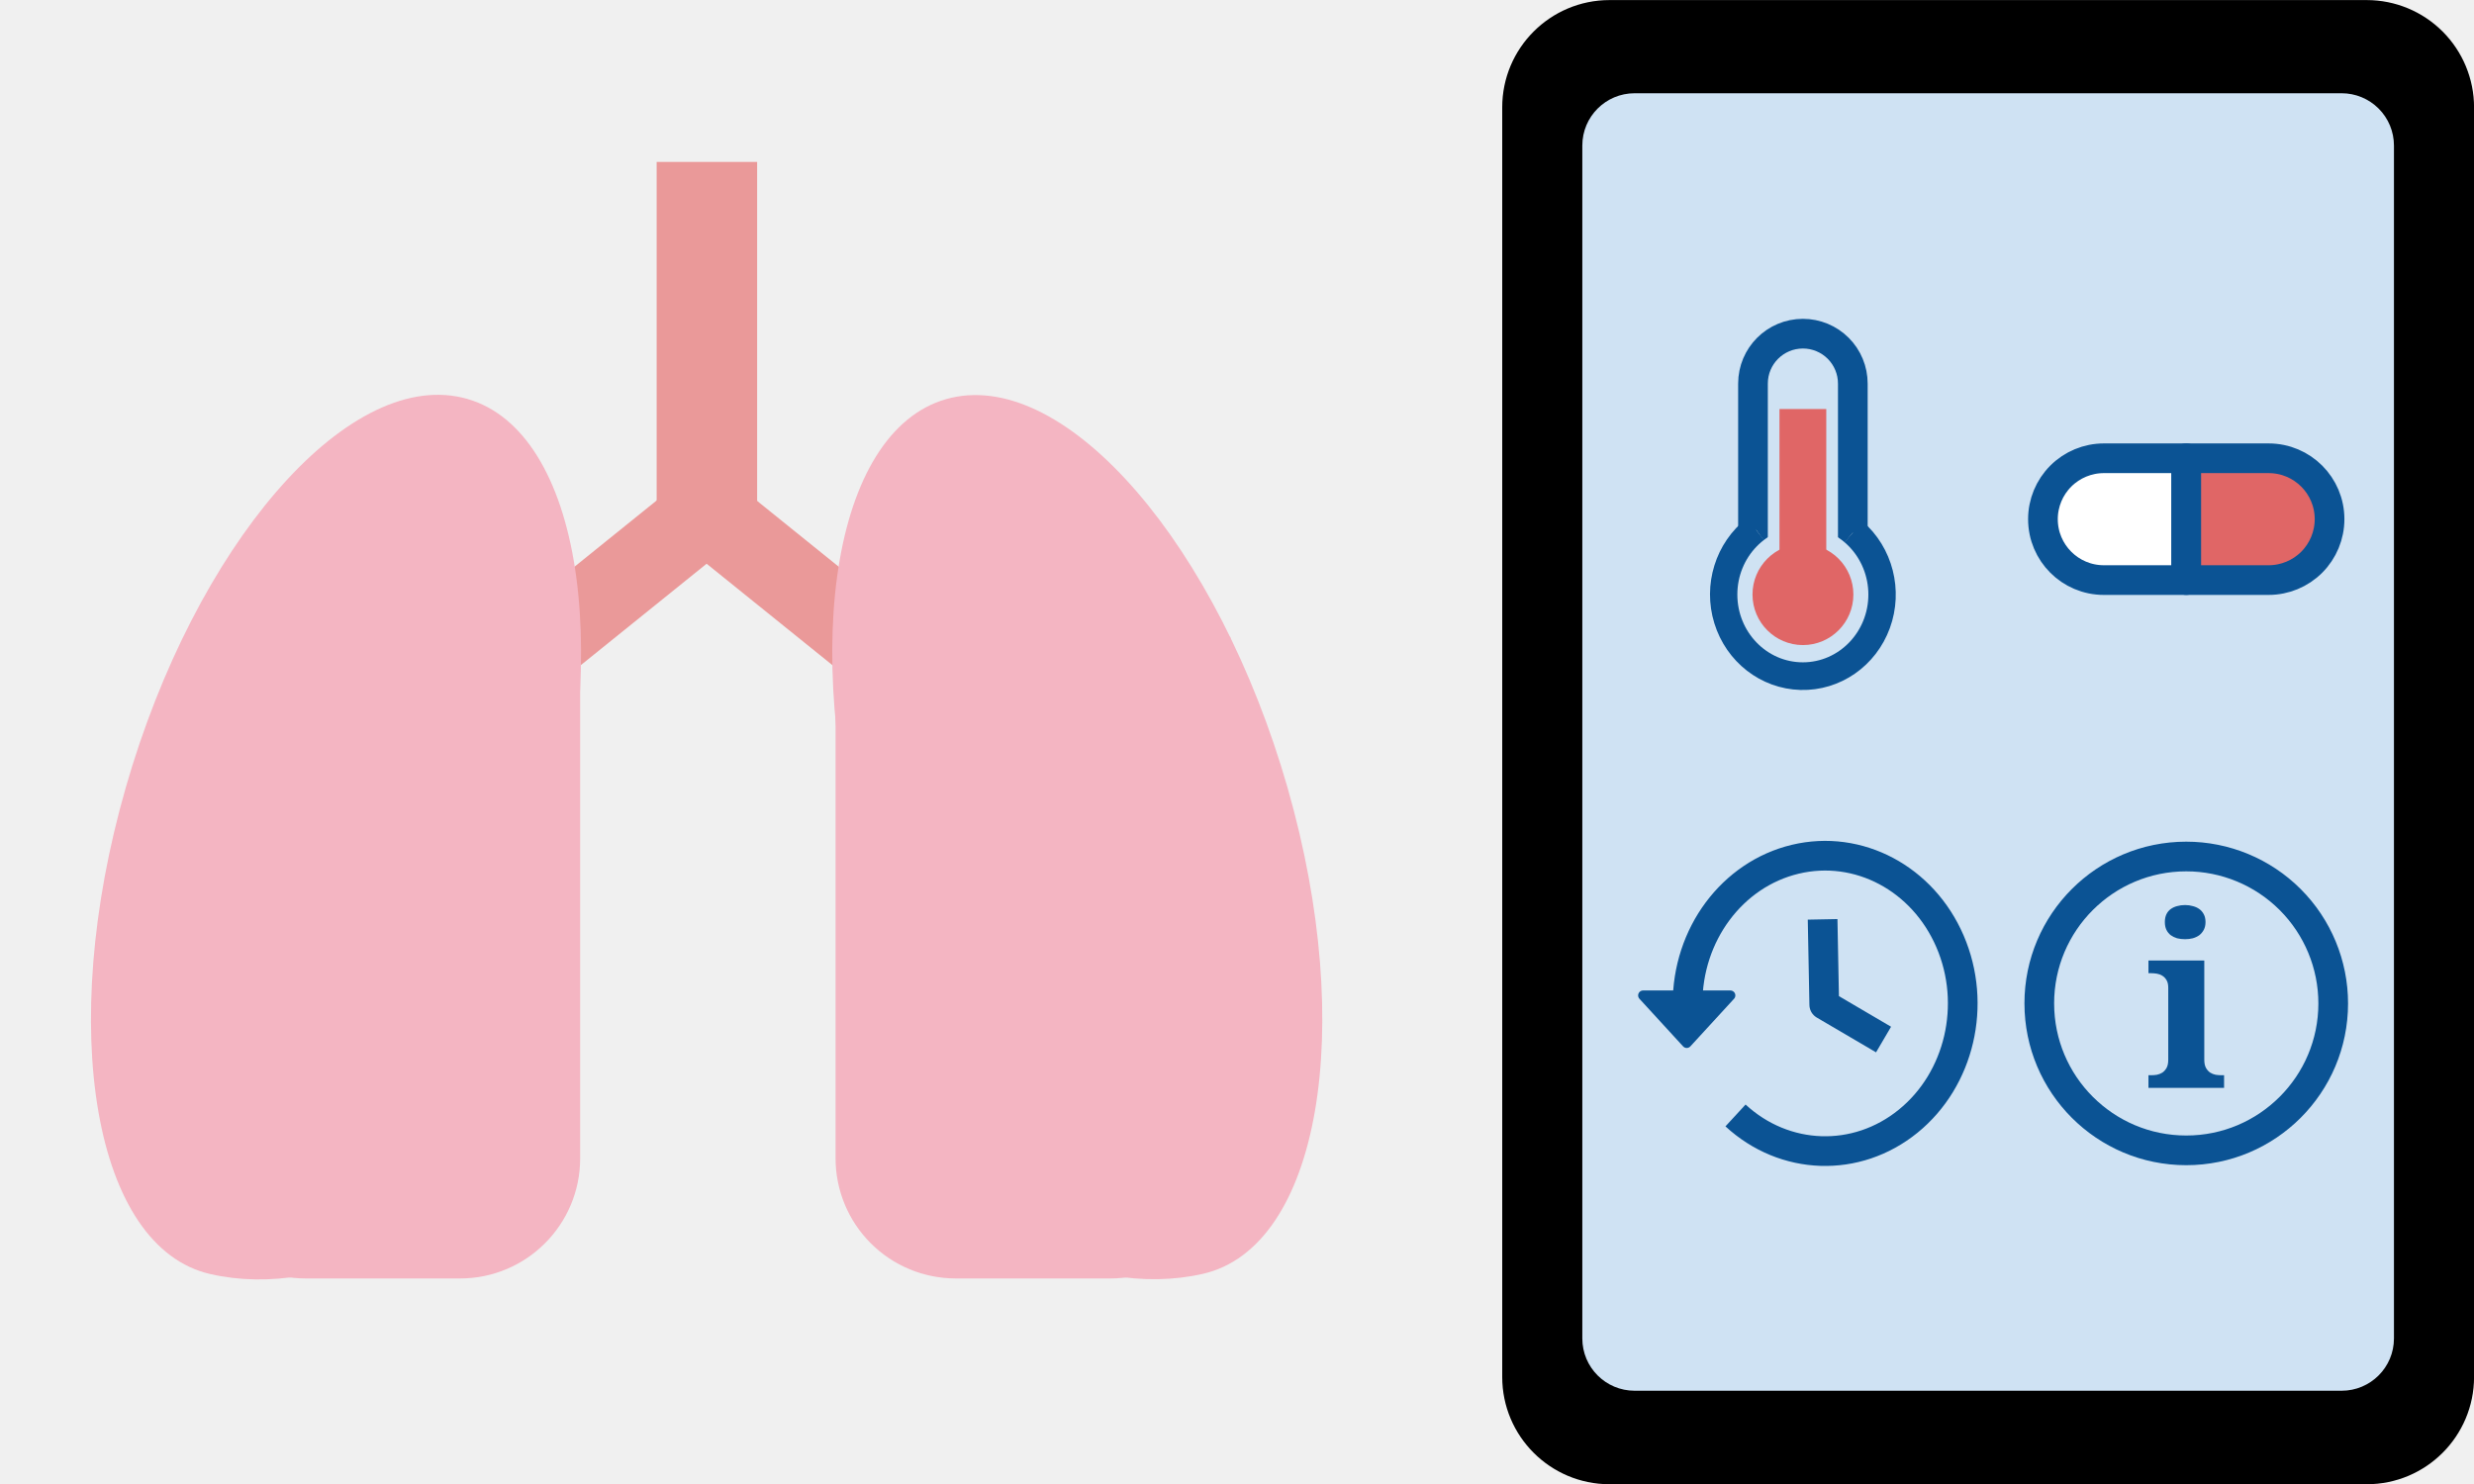
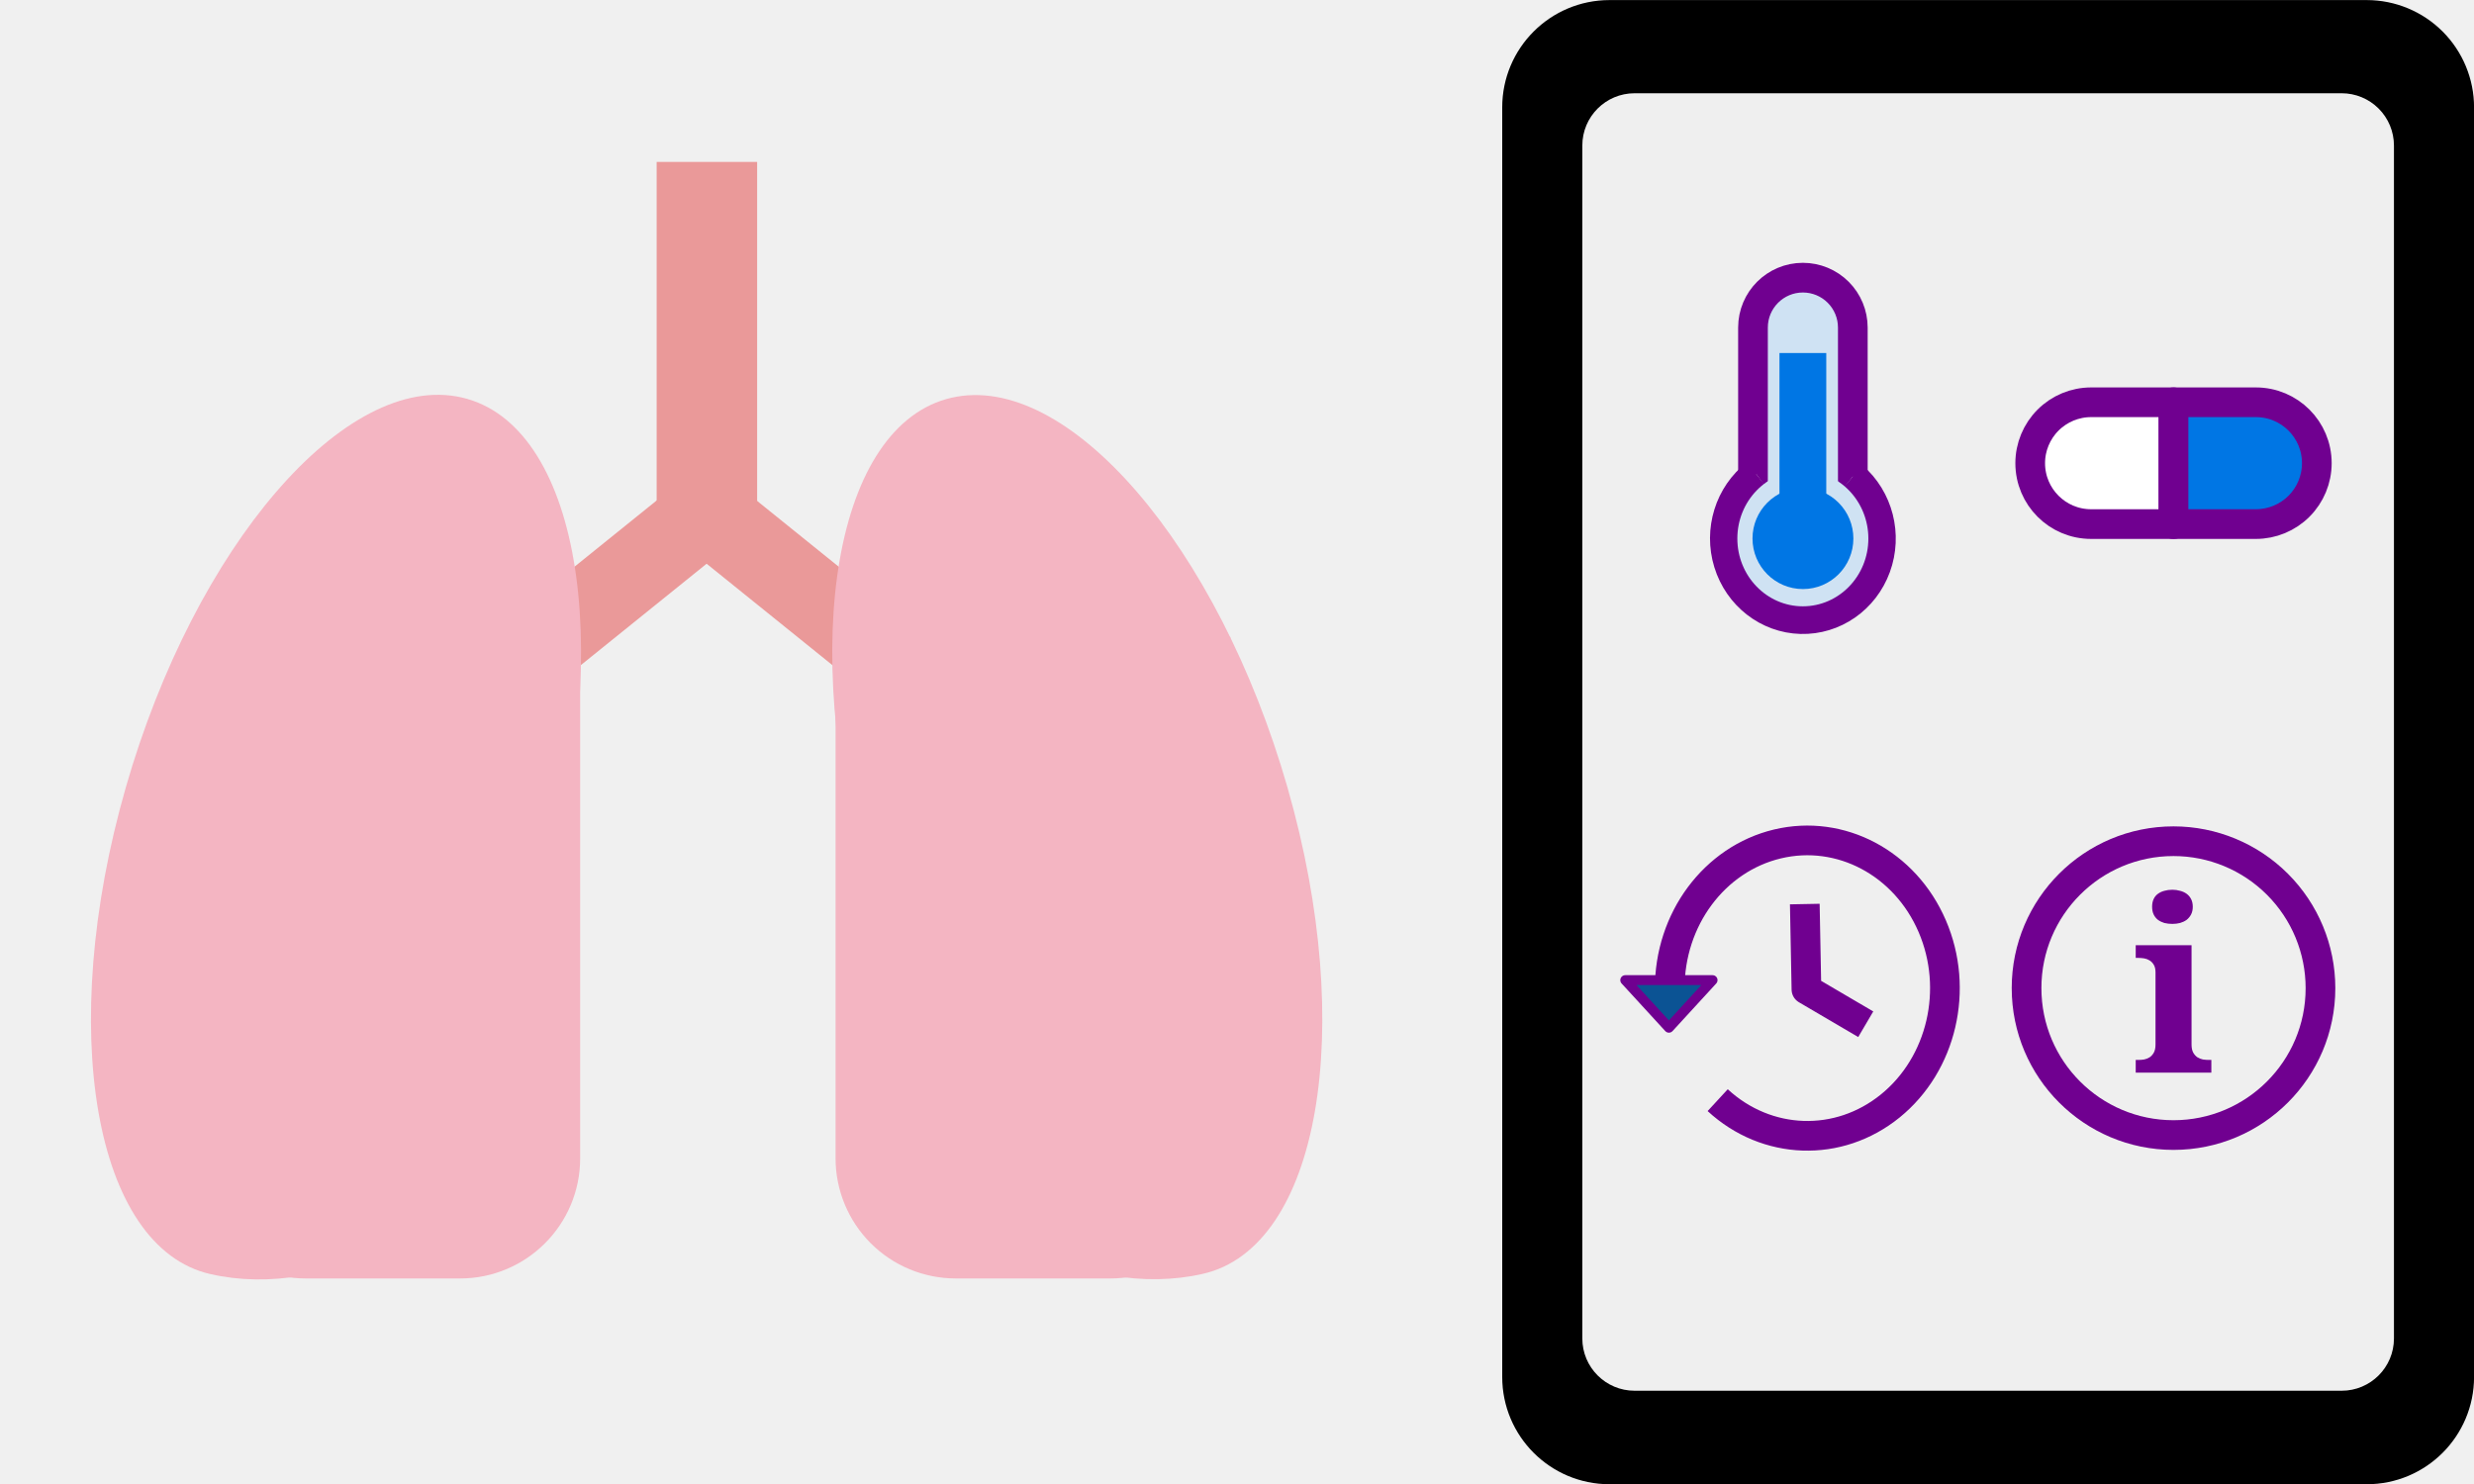
<svg xmlns="http://www.w3.org/2000/svg" version="1.1" viewBox="0.0 0.0 250.0 150.0" fill="none" stroke="none" stroke-linecap="square" stroke-miterlimit="10">
  <clipPath id="p.0">
    <path d="m0 0l250.0 0l0 150.0l-250.0 0l0 -150.0z" clip-rule="nonzero" />
  </clipPath>
  <g clip-path="url(#p.0)">
    <path fill="#000000" fill-opacity="0.0" d="m0 0l250.0 0l0 150.0l-250.0 0z" fill-rule="evenodd" />
    <path fill="#000000" d="m151.801 10.854l0 0c0 -5.99 4.856 -10.846 10.846 -10.846l76.513 0c2.876 0 5.635 1.143 7.669 3.177c2.034 2.034 3.177 4.793 3.177 7.669l0 128.324c0 5.99 -4.856 10.846 -10.846 10.846l-76.513 0c-5.99 0 -10.846 -4.856 -10.846 -10.846z" fill-rule="evenodd" />
-     <path fill="#cfe2f3" d="m159.895 14.71l0 0c0 -2.919 2.366 -5.285 5.285 -5.285l71.446 0c1.402 0 2.746 0.557 3.737 1.548c0.991 0.991 1.548 2.335 1.548 3.737l0 120.579c0 2.919 -2.366 5.285 -5.285 5.285l-71.446 0l0 0c-2.919 0 -5.285 -2.366 -5.285 -5.285z" fill-rule="evenodd" />
+     <path fill="#efefef" d="m159.895 14.71l0 0c0 -2.919 2.366 -5.285 5.285 -5.285l71.446 0c1.402 0 2.746 0.557 3.737 1.548c0.991 0.991 1.548 2.335 1.548 3.737l0 120.579c0 2.919 -2.366 5.285 -5.285 5.285l-71.446 0l0 0c-2.919 0 -5.285 -2.366 -5.285 -5.285z" fill-rule="evenodd" />
    <path fill="#ea9999" d="m66.357 16.367l10.154 0l0 39.691l-10.154 0z" fill-rule="evenodd" />
    <path fill="#ea9999" d="m66.474 50.492l7.953 4.051l-21.378 17.24l-7.953 -4.051z" fill-rule="evenodd" />
    <path fill="#ea9999" d="m76.335 50.492l-7.953 4.051l21.378 17.24l7.953 -4.051z" fill-rule="evenodd" />
    <path fill="#f4b5c2" d="m130.109 79.623l0 0c7.015 24.454 3.187 46.451 -8.549 49.132q-8.832 2.018 -19.807 -3.438q-8.866 -17.582 -14.144 -35.984l0 0c-7.015 -24.454 -3.187 -46.451 8.549 -49.132l0 0c11.736 -2.681 26.937 14.968 33.952 39.422z" fill-rule="evenodd" />
    <path fill="#f4b5c2" d="m12.704 79.622l0 0c-7.017 24.467 -3.191 46.475 8.545 49.157q8.832 2.018 19.808 -3.442q8.867 -17.592 14.148 -36.004l0 0c7.017 -24.467 3.191 -46.475 -8.545 -49.157l0 0c-11.736 -2.681 -26.939 14.979 -33.956 39.446z" fill-rule="evenodd" />
    <path fill="#f4b5c2" d="m46.484 129.224l-15.612 0l0 0c-3.22 0 -6.309 -1.279 -8.586 -3.556c-2.277 -2.277 -3.556 -5.366 -3.556 -8.586l0 -52.703c0 -1.8310547E-4 1.487732E-4 -3.3569336E-4 3.3187866E-4 -3.3569336E-4l39.896 3.3569336E-4l0 0c1.8310547E-4 0 3.3187866E-4 1.449585E-4 3.3187866E-4 3.2806396E-4l-3.3187866E-4 52.703l0 0c0 6.706 -5.436 12.143 -12.143 12.143z" fill-rule="evenodd" />
    <path fill="#f4b5c2" d="m112.189 129.224l-15.612 0l0 0c-3.22 0 -6.309 -1.279 -8.586 -3.556c-2.277 -2.277 -3.556 -5.366 -3.556 -8.586l0 -52.703c0 -1.8310547E-4 1.5258789E-4 -3.3569336E-4 3.3569336E-4 -3.3569336E-4l39.896 3.3569336E-4l0 0c1.8310547E-4 0 3.2806396E-4 1.449585E-4 3.2806396E-4 3.2806396E-4l-3.2806396E-4 52.703l0 0c0 6.706 -5.436 12.143 -12.143 12.143z" fill-rule="evenodd" />
-     <path fill="#ffffff" d="m206.441 52.477l0 0l0 0c0 -1.633 0.649 -3.199 1.803 -4.353c1.154 -1.154 2.72 -1.803 4.353 -1.803l8.325 0c6.1035156E-5 0 1.0681152E-4 4.5776367E-5 1.0681152E-4 1.02996826E-4l-1.0681152E-4 12.312l0 0c0 5.722046E-5 -4.5776367E-5 1.02996826E-4 -1.0681152E-4 1.02996826E-4l-8.325 -1.02996826E-4l0 0c-3.4 0 -6.156 -2.756 -6.156 -6.156z" fill-rule="evenodd" />
-     <path stroke="#0b5394" stroke-width="3.0" stroke-linejoin="round" stroke-linecap="butt" d="m206.441 52.477l0 0l0 0c0 -1.633 0.649 -3.199 1.803 -4.353c1.154 -1.154 2.72 -1.803 4.353 -1.803l8.325 0c6.1035156E-5 0 1.0681152E-4 4.5776367E-5 1.0681152E-4 1.02996826E-4l-1.0681152E-4 12.312l0 0c0 5.722046E-5 -4.5776367E-5 1.02996826E-4 -1.0681152E-4 1.02996826E-4l-8.325 -1.02996826E-4l0 0c-3.4 0 -6.156 -2.756 -6.156 -6.156z" fill-rule="evenodd" />
-     <path fill="#e06666" d="m235.404 52.477l0 0l0 0c0 1.633 -0.649 3.199 -1.803 4.353c-1.154 1.154 -2.72 1.803 -4.353 1.803l-8.325 0c-6.1035156E-5 0 -1.0681152E-4 -4.5776367E-5 -1.0681152E-4 -9.918213E-5l1.0681152E-4 -12.312l0 0c0 -5.722046E-5 4.5776367E-5 -1.02996826E-4 1.0681152E-4 -1.02996826E-4l8.325 1.02996826E-4l0 0c3.4 0 6.156 2.756 6.156 6.156z" fill-rule="evenodd" />
-     <path stroke="#0b5394" stroke-width="3.0" stroke-linejoin="round" stroke-linecap="butt" d="m235.404 52.477l0 0l0 0c0 1.633 -0.649 3.199 -1.803 4.353c-1.154 1.154 -2.72 1.803 -4.353 1.803l-8.325 0c-6.1035156E-5 0 -1.0681152E-4 -4.5776367E-5 -1.0681152E-4 -9.918213E-5l1.0681152E-4 -12.312l0 0c0 -5.722046E-5 4.5776367E-5 -1.02996826E-4 1.0681152E-4 -1.02996826E-4l8.325 1.02996826E-4l0 0c3.4 0 6.156 2.756 6.156 6.156z" fill-rule="evenodd" />
-     <path fill="#000000" fill-opacity="0.0" d="m206.072 101.424l0 0c0 -8.202 6.649 -14.85 14.85 -14.85l0 0c3.939 0 7.716 1.565 10.501 4.35c2.785 2.785 4.35 6.562 4.35 10.501l0 0c0 8.202 -6.649 14.85 -14.85 14.85l0 0c-8.202 0 -14.85 -6.649 -14.85 -14.85z" fill-rule="evenodd" />
-     <path stroke="#0b5394" stroke-width="3.0" stroke-linejoin="round" stroke-linecap="butt" d="m206.072 101.424l0 0c0 -8.202 6.649 -14.85 14.85 -14.85l0 0c3.939 0 7.716 1.565 10.501 4.35c2.785 2.785 4.35 6.562 4.35 10.501l0 0c0 8.202 -6.649 14.85 -14.85 14.85l0 0c-8.202 0 -14.85 -6.649 -14.85 -14.85z" fill-rule="evenodd" />
-     <path fill="#0b5394" d="m218.76 93.198q0 -0.453 0.156 -0.781q0.156 -0.328 0.438 -0.531q0.281 -0.203 0.641 -0.297q0.375 -0.109 0.812 -0.109q0.406 0 0.781 0.109q0.375 0.094 0.656 0.297q0.281 0.203 0.453 0.531q0.172 0.328 0.172 0.781q0 0.453 -0.172 0.781q-0.172 0.328 -0.453 0.547q-0.281 0.203 -0.656 0.312q-0.375 0.094 -0.781 0.094q-0.438 0 -0.812 -0.094q-0.359 -0.109 -0.641 -0.312q-0.281 -0.219 -0.438 -0.547q-0.156 -0.328 -0.156 -0.781zm-1.375 15.484q0.281 0 0.578 -0.047q0.297 -0.062 0.547 -0.219q0.25 -0.172 0.422 -0.469q0.172 -0.312 0.172 -0.828l0 -7.281q0 -0.484 -0.172 -0.766q-0.172 -0.297 -0.438 -0.453q-0.25 -0.156 -0.547 -0.203q-0.297 -0.047 -0.562 -0.047l-0.281 0l0 -1.281l5.641 0l0 10.031q0 0.516 0.172 0.828q0.172 0.297 0.422 0.469q0.25 0.156 0.547 0.219q0.312 0.047 0.578 0.047l0.281 0l0 1.281l-7.641 0l0 -1.281l0.281 0z" fill-rule="nonzero" />
-     <path fill="#000000" fill-opacity="0.0" d="m170.531 101.499l0 0c-0.033 -7.023 4.497 -13.121 10.881 -14.647c6.384 -1.526 12.896 1.931 15.641 8.306c2.745 6.374 0.981 13.941 -4.237 18.175c-5.218 4.234 -12.479 3.991 -17.441 -0.585l9.058 -11.325z" fill-rule="evenodd" />
-     <path fill="#000000" fill-opacity="0.0" d="m170.531 101.499l0 0c-0.033 -7.023 4.497 -13.121 10.881 -14.647c6.384 -1.526 12.896 1.931 15.641 8.306c2.745 6.374 0.981 13.941 -4.237 18.175c-5.218 4.234 -12.479 3.991 -17.441 -0.585" fill-rule="evenodd" />
-     <path stroke="#0b5394" stroke-width="3.0" stroke-linejoin="round" stroke-linecap="butt" d="m170.531 101.499l0 0c-0.033 -7.023 4.497 -13.121 10.881 -14.647c6.384 -1.526 12.896 1.931 15.641 8.306c2.745 6.374 0.981 13.941 -4.237 18.175c-5.218 4.234 -12.479 3.991 -17.441 -0.585" fill-rule="evenodd" />
-     <path fill="#0b5394" d="m174.858 100.616l-4.412 4.81l-4.412 -4.81z" fill-rule="evenodd" />
-     <path stroke="#0b5394" stroke-width="1.0" stroke-linejoin="round" stroke-linecap="butt" d="m174.858 100.616l-4.412 4.81l-4.412 -4.81z" fill-rule="evenodd" />
-     <path fill="#000000" fill-opacity="0.0" d="m184.176 92.927l0.166 8.63l5.993 3.517" fill-rule="evenodd" />
-     <path stroke="#0b5394" stroke-width="3.0" stroke-linejoin="round" stroke-linecap="butt" d="m184.176 92.927l0.166 8.63l5.993 3.517" fill-rule="evenodd" />
-     <path fill="#cfe2f3" d="m182.185 33.727l0 0l0 0c1.338 0 2.621 0.531 3.567 1.477c0.946 0.946 1.477 2.229 1.477 3.567l0 19.536c0 4.5776367E-5 -3.0517578E-5 8.392334E-5 -7.6293945E-5 8.392334E-5l-10.088 -8.392334E-5l0 0c-4.5776367E-5 0 -7.6293945E-5 -3.8146973E-5 -7.6293945E-5 -8.392334E-5l7.6293945E-5 -19.536l0 0c0 -2.786 2.258 -5.044 5.044 -5.044z" fill-rule="evenodd" />
-     <path stroke="#0b5394" stroke-width="3.0" stroke-linejoin="round" stroke-linecap="butt" d="m182.185 33.727l0 0l0 0c1.338 0 2.621 0.531 3.567 1.477c0.946 0.946 1.477 2.229 1.477 3.567l0 19.536c0 4.5776367E-5 -3.0517578E-5 8.392334E-5 -7.6293945E-5 8.392334E-5l-10.088 -8.392334E-5l0 0c-4.5776367E-5 0 -7.6293945E-5 -3.8146973E-5 -7.6293945E-5 -8.392334E-5l7.6293945E-5 -19.536l0 0c0 -2.786 2.258 -5.044 5.044 -5.044z" fill-rule="evenodd" />
-     <path fill="#ffffff" d="m187.229 53.833l0 0c2.581 2.223 3.519 5.891 2.335 9.138c-1.184 3.248 -4.228 5.362 -7.586 5.269c-3.357 -0.094 -6.291 -2.375 -7.309 -5.684c-1.018 -3.309 0.103 -6.919 2.793 -8.995l4.721 6.532z" fill-rule="evenodd" />
-     <path fill="#000000" fill-opacity="0.0" d="m187.229 53.833l0 0c2.581 2.223 3.519 5.891 2.335 9.138c-1.184 3.248 -4.228 5.362 -7.586 5.269c-3.357 -0.094 -6.291 -2.375 -7.309 -5.684c-1.018 -3.309 0.103 -6.919 2.793 -8.995" fill-rule="evenodd" />
-     <path stroke="#0b5394" stroke-width="3.0" stroke-linejoin="round" stroke-linecap="butt" d="m187.229 53.833l0 0c2.581 2.223 3.519 5.891 2.335 9.138c-1.184 3.248 -4.228 5.362 -7.586 5.269c-3.357 -0.094 -6.291 -2.375 -7.309 -5.684c-1.018 -3.309 0.103 -6.919 2.793 -8.995" fill-rule="evenodd" />
-     <path fill="#cfe2f3" d="m175.56 60.094l0 0c0 -3.784 2.964 -6.852 6.62 -6.852l0 0c1.756 0 3.44 0.722 4.681 2.007c1.242 1.285 1.939 3.028 1.939 4.845l0 0c0 3.784 -2.964 6.852 -6.62 6.852l0 0c-3.656 0 -6.62 -3.068 -6.62 -6.852z" fill-rule="evenodd" />
-     <path fill="#e06666" d="m177.092 60.091l0 0c0 -2.823 2.282 -5.112 5.097 -5.112l0 0c1.352 0 2.648 0.539 3.604 1.497c0.956 0.959 1.493 2.259 1.493 3.615l0 0c0 2.823 -2.282 5.112 -5.097 5.112l0 0c-2.815 0 -5.097 -2.289 -5.097 -5.112z" fill-rule="evenodd" />
-     <path fill="#e06666" d="m179.817 41.344l4.729 0l0 14.574l-4.729 0z" fill-rule="evenodd" />
+     <path fill="#ffffff" d="m205.154 46.817l0 0l0 0c0 -1.633 0.649 -3.199 1.803 -4.353c1.154 -1.154 2.72 -1.803 4.353 -1.803l8.325 0c4.5776367E-5 0 9.1552734E-5 4.5776367E-5 9.1552734E-5 1.02996826E-4l-9.1552734E-5 12.312l0 0c0 5.722046E-5 -4.5776367E-5 1.02996826E-4 -1.0681152E-4 1.02996826E-4l-8.325 -1.02996826E-4l0 0c-3.4 0 -6.156 -2.756 -6.156 -6.156z" fill-rule="evenodd" />
+     <path stroke="#700090" stroke-width="3.0" stroke-linejoin="round" stroke-linecap="butt" d="m205.154 46.817l0 0l0 0c0 -1.633 0.649 -3.199 1.803 -4.353c1.154 -1.154 2.72 -1.803 4.353 -1.803l8.325 0c4.5776367E-5 0 9.1552734E-5 4.5776367E-5 9.1552734E-5 1.02996826E-4l-9.1552734E-5 12.312l0 0c0 5.722046E-5 -4.5776367E-5 1.02996826E-4 -1.0681152E-4 1.02996826E-4l-8.325 -1.02996826E-4l0 0c-3.4 0 -6.156 -2.756 -6.156 -6.156z" fill-rule="evenodd" />
+     <path fill="#0076e4" d="m234.117 46.817l0 0l0 0c0 1.633 -0.649 3.199 -1.803 4.353c-1.155 1.155 -2.72 1.803 -4.353 1.803l-8.325 0c-6.1035156E-5 0 -1.0681152E-4 -4.5776367E-5 -1.0681152E-4 -1.02996826E-4l1.0681152E-4 -12.312l0 0c0 -5.722046E-5 4.5776367E-5 -1.02996826E-4 9.1552734E-5 -1.02996826E-4l8.325 1.02996826E-4l0 0c3.4 0 6.156 2.756 6.156 6.156z" fill-rule="evenodd" />
+     <path stroke="#700090" stroke-width="3.0" stroke-linejoin="round" stroke-linecap="butt" d="m234.117 46.817l0 0l0 0c0 1.633 -0.649 3.199 -1.803 4.353c-1.155 1.155 -2.72 1.803 -4.353 1.803l-8.325 0c-6.1035156E-5 0 -1.0681152E-4 -4.5776367E-5 -1.0681152E-4 -1.02996826E-4l1.0681152E-4 -12.312l0 0c0 -5.722046E-5 4.5776367E-5 -1.02996826E-4 9.1552734E-5 -1.02996826E-4l8.325 1.02996826E-4l0 0c3.4 0 6.156 2.756 6.156 6.156z" fill-rule="evenodd" />
+     <path fill="#000000" fill-opacity="0.0" d="m204.785 99.878l0 0c0 -8.202 6.649 -14.85 14.85 -14.85l0 0c3.939 0 7.716 1.565 10.501 4.35c2.785 2.785 4.35 6.562 4.35 10.501l0 0c0 8.202 -6.649 14.85 -14.85 14.85l0 0c-8.202 0 -14.85 -6.649 -14.85 -14.85z" fill-rule="evenodd" />
+     <path stroke="#700090" stroke-width="3.0" stroke-linejoin="round" stroke-linecap="butt" d="m204.785 99.878l0 0c0 -8.202 6.649 -14.85 14.85 -14.85l0 0c3.939 0 7.716 1.565 10.501 4.35c2.785 2.785 4.35 6.562 4.35 10.501l0 0c0 8.202 -6.649 14.85 -14.85 14.85l0 0c-8.202 0 -14.85 -6.649 -14.85 -14.85z" fill-rule="evenodd" />
+     <path fill="#700090" d="m217.473 91.652q0 -0.453 0.156 -0.781q0.156 -0.328 0.438 -0.531q0.281 -0.203 0.641 -0.297q0.375 -0.109 0.812 -0.109q0.406 0 0.781 0.109q0.375 0.094 0.656 0.297q0.281 0.203 0.453 0.531q0.172 0.328 0.172 0.781q0 0.453 -0.172 0.781q-0.172 0.328 -0.453 0.547q-0.281 0.203 -0.656 0.312q-0.375 0.094 -0.781 0.094q-0.438 0 -0.812 -0.094q-0.359 -0.109 -0.641 -0.312q-0.281 -0.219 -0.438 -0.547q-0.156 -0.328 -0.156 -0.781zm-1.375 15.484q0.281 0 0.578 -0.047q0.297 -0.062 0.547 -0.219q0.25 -0.172 0.422 -0.469q0.172 -0.312 0.172 -0.828l0 -7.281q0 -0.484 -0.172 -0.766q-0.172 -0.297 -0.438 -0.453q-0.25 -0.156 -0.547 -0.203q-0.297 -0.047 -0.562 -0.047l-0.281 0l0 -1.281l5.641 0l0 10.031q0 0.516 0.172 0.828q0.172 0.297 0.422 0.469q0.25 0.156 0.547 0.219q0.312 0.047 0.578 0.047l0.281 0l0 1.281l-7.641 0l0 -1.281l0.281 0z" fill-rule="nonzero" />
+     <path fill="#000000" fill-opacity="0.0" d="m168.73 99.953l0 0c-0.033 -7.023 4.497 -13.121 10.881 -14.647c6.384 -1.526 12.896 1.931 15.641 8.306c2.745 6.374 0.981 13.941 -4.237 18.175c-5.218 4.234 -12.479 3.991 -17.441 -0.585l9.058 -11.325z" fill-rule="evenodd" />
+     <path fill="#000000" fill-opacity="0.0" d="m168.73 99.953l0 0c-0.033 -7.023 4.497 -13.121 10.881 -14.647c6.384 -1.526 12.896 1.931 15.641 8.306c2.745 6.374 0.981 13.941 -4.237 18.175c-5.218 4.234 -12.479 3.991 -17.441 -0.585" fill-rule="evenodd" />
+     <path stroke="#700090" stroke-width="3.0" stroke-linejoin="round" stroke-linecap="butt" d="m168.73 99.953l0 0c-0.033 -7.023 4.497 -13.121 10.881 -14.647c6.384 -1.526 12.896 1.931 15.641 8.306c2.745 6.374 0.981 13.941 -4.237 18.175c-5.218 4.234 -12.479 3.991 -17.441 -0.585" fill-rule="evenodd" />
+     <path fill="#0b5394" d="m173.057 99.07l-4.412 4.81l-4.412 -4.81z" fill-rule="evenodd" />
+     <path stroke="#700090" stroke-width="1.0" stroke-linejoin="round" stroke-linecap="butt" d="m173.057 99.07l-4.412 4.81l-4.412 -4.81z" fill-rule="evenodd" />
+     <path fill="#000000" fill-opacity="0.0" d="m182.376 91.381l0.166 8.63l5.993 3.517" fill-rule="evenodd" />
+     <path stroke="#700090" stroke-width="3.0" stroke-linejoin="round" stroke-linecap="butt" d="m182.376 91.381l0.166 8.63l5.993 3.517" fill-rule="evenodd" />
+     <path fill="#cfe2f3" d="m182.185 28.065l0 0l0 0c1.338 0 2.621 0.531 3.567 1.477c0.946 0.946 1.477 2.229 1.477 3.567l0 19.536c0 4.5776367E-5 -3.0517578E-5 8.392334E-5 -7.6293945E-5 8.392334E-5l-10.088 -8.392334E-5l0 0c-4.5776367E-5 0 -7.6293945E-5 -3.8146973E-5 -7.6293945E-5 -8.392334E-5l7.6293945E-5 -19.536l0 0c0 -2.786 2.258 -5.044 5.044 -5.044z" fill-rule="evenodd" />
+     <path stroke="#700090" stroke-width="3.0" stroke-linejoin="round" stroke-linecap="butt" d="m182.185 28.065l0 0l0 0c1.338 0 2.621 0.531 3.567 1.477c0.946 0.946 1.477 2.229 1.477 3.567l0 19.536c0 4.5776367E-5 -3.0517578E-5 8.392334E-5 -7.6293945E-5 8.392334E-5l-10.088 -8.392334E-5l0 0c-4.5776367E-5 0 -7.6293945E-5 -3.8146973E-5 -7.6293945E-5 -8.392334E-5l7.6293945E-5 -19.536l0 0c0 -2.786 2.258 -5.044 5.044 -5.044z" fill-rule="evenodd" />
+     <path fill="#ffffff" d="m187.229 48.172l0 0c2.581 2.223 3.519 5.891 2.335 9.138c-1.184 3.248 -4.228 5.362 -7.586 5.269c-3.357 -0.094 -6.291 -2.375 -7.309 -5.684c-1.018 -3.309 0.103 -6.919 2.793 -8.995l4.721 6.532z" fill-rule="evenodd" />
+     <path fill="#000000" fill-opacity="0.0" d="m187.229 48.172l0 0c2.581 2.223 3.519 5.891 2.335 9.138c-1.184 3.248 -4.228 5.362 -7.586 5.269c-3.357 -0.094 -6.291 -2.375 -7.309 -5.684c-1.018 -3.309 0.103 -6.919 2.793 -8.995" fill-rule="evenodd" />
+     <path stroke="#700090" stroke-width="3.0" stroke-linejoin="round" stroke-linecap="butt" d="m187.229 48.172l0 0c2.581 2.223 3.519 5.891 2.335 9.138c-1.184 3.248 -4.228 5.362 -7.586 5.269c-3.357 -0.094 -6.291 -2.375 -7.309 -5.684c-1.018 -3.309 0.103 -6.919 2.793 -8.995" fill-rule="evenodd" />
+     <path fill="#cfe2f3" d="m175.56 54.433l0 0c0 -3.784 2.964 -6.852 6.62 -6.852l0 0c1.756 0 3.44 0.722 4.681 2.007c1.242 1.285 1.939 3.028 1.939 4.845l0 0c0 3.784 -2.964 6.852 -6.62 6.852l0 0c-3.656 0 -6.62 -3.068 -6.62 -6.852z" fill-rule="evenodd" />
+     <path fill="#0076e4" d="m177.092 54.429l0 0c0 -2.823 2.282 -5.112 5.097 -5.112l0 0c1.352 0 2.648 0.539 3.604 1.497c0.956 0.959 1.493 2.259 1.493 3.615l0 0c0 2.823 -2.282 5.112 -5.097 5.112l0 0c-2.815 0 -5.097 -2.289 -5.097 -5.112z" fill-rule="evenodd" />
+     <path fill="#0076e4" d="m179.817 35.683l4.729 0l0 14.574l-4.729 0z" fill-rule="evenodd" />
  </g>
</svg>
